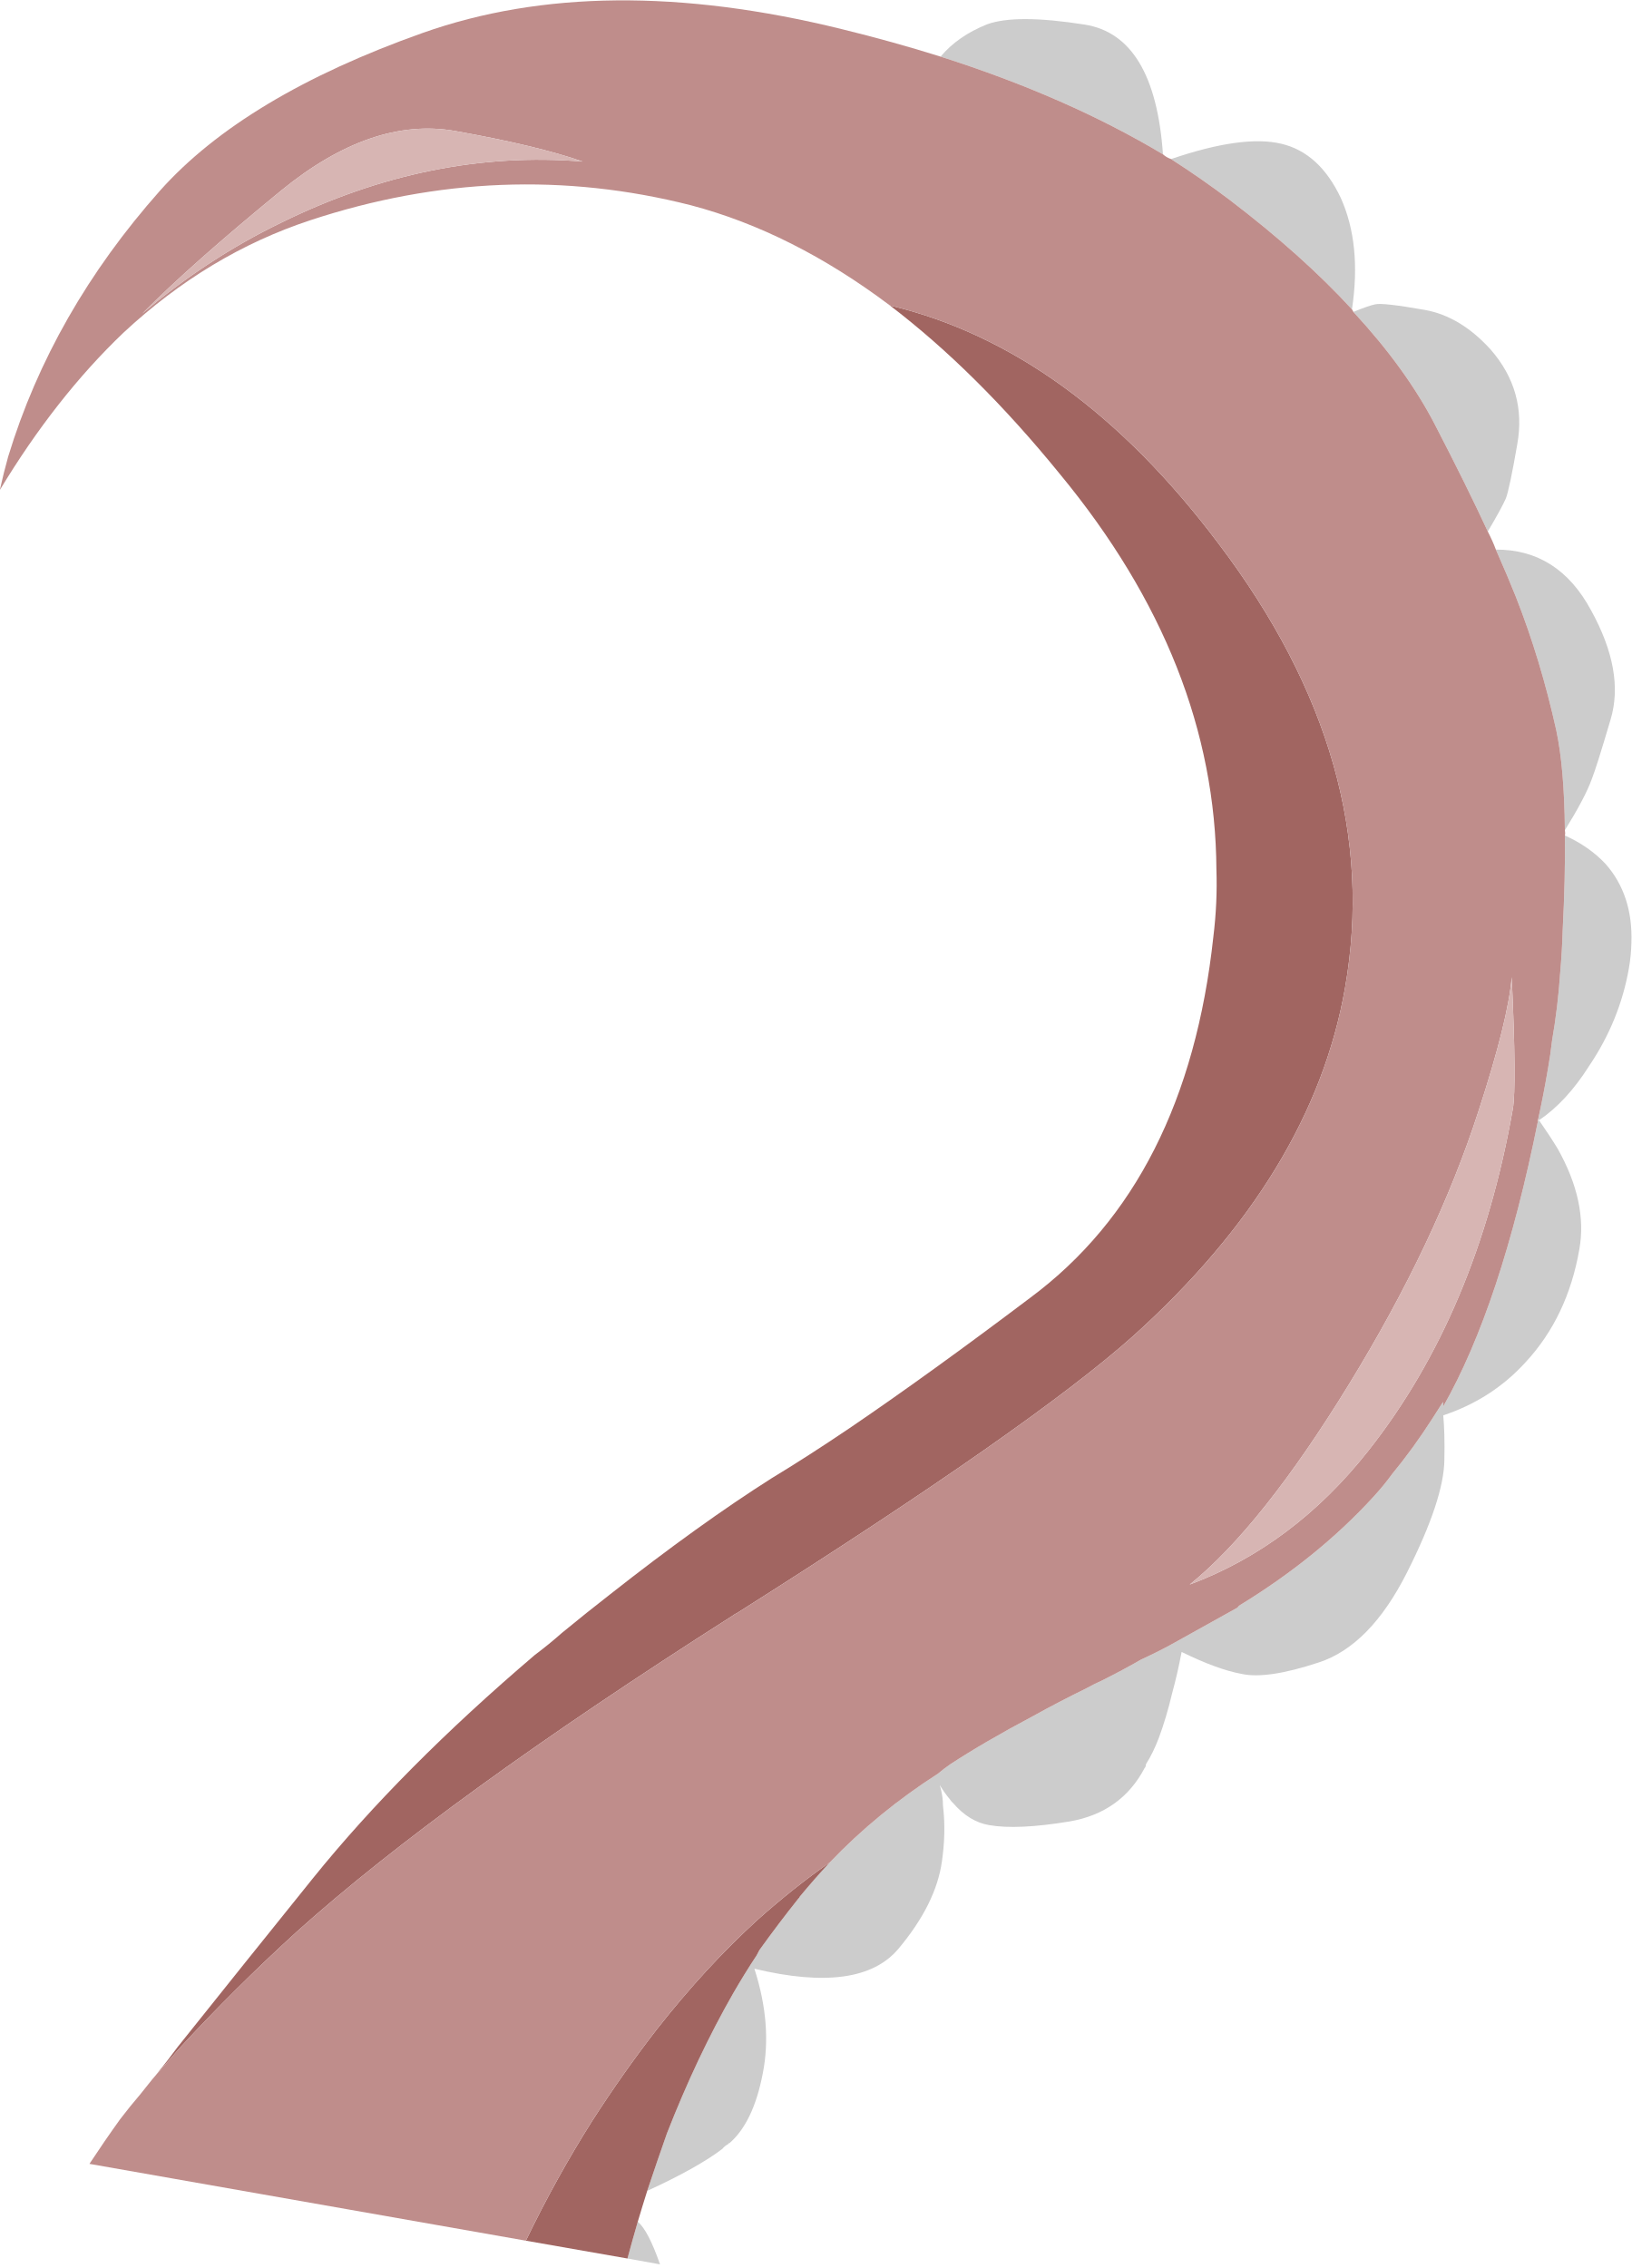
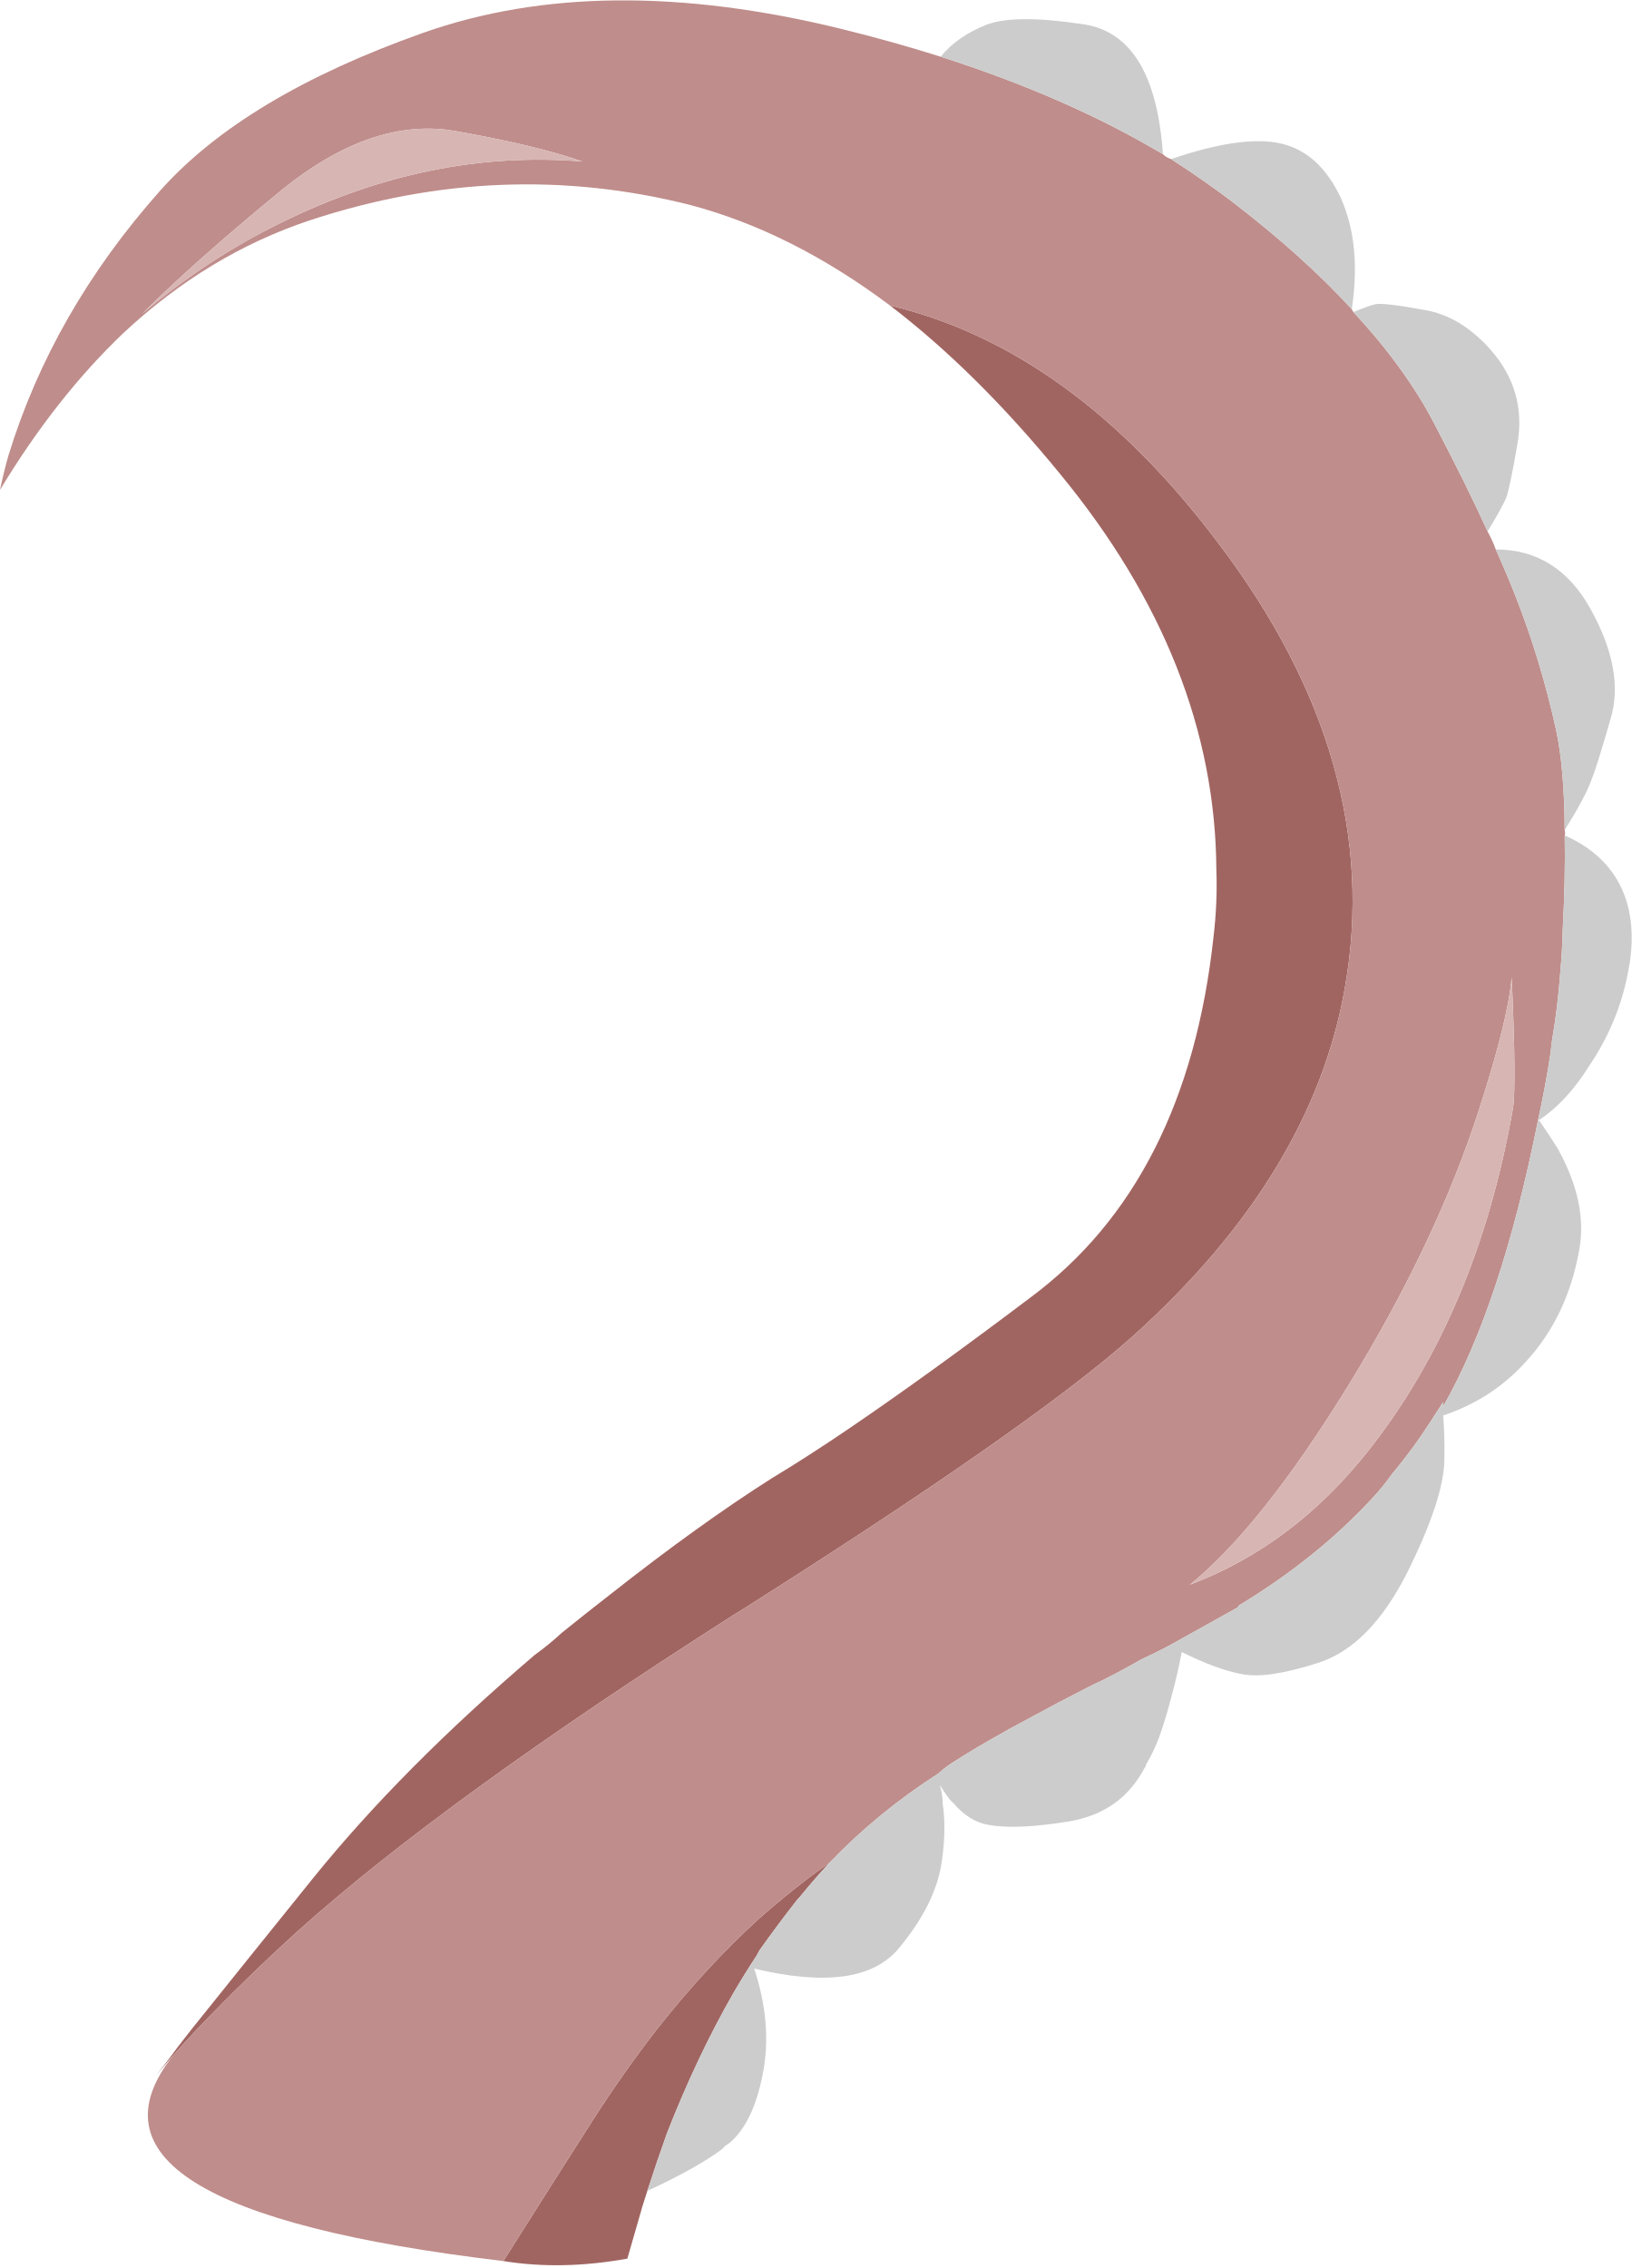
<svg xmlns="http://www.w3.org/2000/svg" xmlns:xlink="http://www.w3.org/1999/xlink" version="1.1" preserveAspectRatio="none" x="0px" y="0px" width="200px" height="278px" viewBox="0 0 200 278">
  <defs>
    <g id="Layer0_0_FILL">
-       <path fill="#CCCCCC" stroke="none" d=" M 387.5 711.2 L 393.35 712.25 Q 391.2 706.1 389.35 704.6 388.4 707.85 387.5 711.2 M 554.6 511.85 Q 553.2 509.55 551.25 506.75 L 551.05 506.95 Q 544.4 539.95 534.05 558.15 534.1 557.75 534 557.35 533 558.95 532.05 560.4 528.65 565.7 524.9 570.25 523.3 572.45 521.4 574.5 511.45 585.35 497.35 593.95 497.15 594.3 496.8 594.45 L 485.2 600.9 Q 482.65 602.3 479.8 603.6 476.5 605.5 472.7 607.4 471.35 608 470 608.75 464.9 611.25 460.4 613.75 451.55 618.45 445.45 622.45 444.3 623.25 443.3 624.1 432.45 631.05 423.85 640.05 421.1 643 418.45 646.2 418.4 646.4 418.2 646.55 414.65 651 411.2 655.8 410.9 656.4 410.7 656.75 408.55 660 406.5 663.55 400 674.9 394.6 688.7 392.85 693.65 391.05 699.05 400.1 694.9 404.55 691.5 405 690.95 405.6 690.65 405.65 690.45 405.8 690.5 410.1 686.8 411.8 678 413.55 669.2 410.3 659.15 429.3 663.7 436.15 655.6 442.95 647.5 444 639.8 444.7 634.85 444.25 630.55 444.15 629.85 444.15 629.05 444.05 627.65 443.6 626.15 444.4 627.5 445.4 628.7 445.7 629.15 446 629.4 448.9 632.75 452.45 633.35 457.5 634.25 466.9 632.7 476.2 631.1 480.4 623.1 480.6 622.95 480.65 622.4 481.95 620.35 482.95 617.7 484.3 614.1 485.35 609.65 486.3 606.2 487.05 602.25 493.45 605.4 497.85 606.2 502.4 607.2 511.65 604.15 520.9 601.15 527.55 587.95 534.2 574.75 534.25 567.7 534.35 563.05 534.05 559.75 542.8 556.85 548.85 550.2 556.4 542.05 558.5 529.9 560 521.45 554.6 511.85 M 547.1 412.75 Q 551.55 424.05 554.35 436.7 555.8 443.5 555.9 454.65 559.55 448.75 560.7 445.55 561.55 443.45 564.1 434.8 566.7 426.2 560.6 415.15 554.7 404.2 543.5 404.25 545.65 409.1 547.1 412.75 M 567.4 479.45 Q 567.8 477.15 567.85 474.9 568.15 466.3 563.2 460.7 560.3 457.6 555.9 455.6 556 463.1 555.5 472.7 555.4 476.35 555.05 480.3 554.65 486.35 553.6 492.4 553.3 495.05 552.85 497.55 552.05 502.25 551.1 506.55 L 551.25 506.75 Q 556.2 503.4 560.25 497 565.75 488.85 567.4 479.45 M 521.8 360.2 Q 520.75 360.4 517.9 361.55 527.3 371.7 532.5 381.7 538.25 392.8 542.05 401 544.45 396.95 545.3 395.05 545.95 393.35 547.35 385.3 549.05 375.75 542.55 368.3 537.15 362.35 530.75 361.2 523.1 359.85 521.8 360.2 M 515.65 341.1 Q 511.8 332.95 504.95 331.35 498.05 329.7 485.15 334.1 490.75 337.7 495.7 341.45 508.75 351.4 517.65 361.1 519.4 349.45 515.65 341.1 M 469.65 309.95 Q 457.3 308 452.1 309.9 446.85 312 443.75 315.7 466.5 322.95 483.7 333.25 482.2 311.95 469.65 309.95 Z" />
-       <path fill="#A16561" stroke="none" d=" M 406.5 663.55 Q 408.55 660 410.7 656.75 410.9 656.4 411.2 655.8 414.65 651 418.2 646.55 418.4 646.4 418.45 646.2 421.1 643 423.85 640.05 417.35 644.6 410.95 650.3 401.6 658.8 392.8 670 386.75 677.8 381.25 686.35 374.75 696.6 369.25 708 L 387.5 711.2 Q 388.4 707.85 389.35 704.6 390.15 701.9 391.05 699.05 392.85 693.65 394.6 688.7 400 674.9 406.5 663.55 M 434.65 360.4 Q 450.2 372.25 465.2 390.7 493.1 424.5 493.3 461.75 493.5 467.7 492.75 473.8 488 517.7 459.9 538.6 441.6 552.4 427.4 562.05 419.85 567.15 413.4 571.05 400.4 579.3 384.45 591.85 380.2 595.15 375.7 598.85 373.45 600.85 370.85 602.8 346.85 623.25 331 642.9 318.75 658.1 306.7 673.2 304.775 675.825 302.75 678.3 304.949 675.765 307.15 673.3 316.9 662.7 328.1 652.5 354.4 628.85 406.45 595.7 406.85 595.4 407.2 595.25 460.15 561.75 478.35 545.5 510.5 516.55 516.4 483 523.55 442.6 493.7 403.2 467.4 368.2 434.65 360.4 Z" />
-       <path fill="#BF8D8B" stroke="none" d=" M 330.5 345.1 Q 364.9 333.75 398.9 342.4 417.1 347.2 434.65 360.4 467.4 368.2 493.7 403.2 523.55 442.6 516.4 483 510.5 516.55 478.35 545.5 460.15 561.75 407.2 595.25 406.85 595.4 406.45 595.7 354.4 628.85 328.1 652.5 316.9 662.7 307.15 673.3 304.949 675.765 302.75 678.3 302.446 678.652 302.15 679 L 299.95 681.75 Q 298.15 683.85 296.35 686.2 293.55 690.1 290.85 694.2 L 369.25 708 Q 374.75 696.6 381.25 686.35 386.75 677.8 392.8 670 401.6 658.8 410.95 650.3 417.35 644.6 423.85 640.05 432.45 631.05 443.3 624.1 444.3 623.25 445.45 622.45 451.55 618.45 460.4 613.75 464.9 611.25 470 608.75 471.35 608 472.7 607.4 476.5 605.5 479.8 603.6 482.65 602.3 485.2 600.9 L 496.8 594.45 Q 497.15 594.3 497.35 593.95 511.45 585.35 521.4 574.5 523.3 572.45 524.9 570.25 528.65 565.7 532.05 560.4 533 558.95 534 557.35 534.1 557.75 534.05 558.15 544.4 539.95 551.05 506.95 551.1 506.7 551.1 506.55 552.05 502.25 552.85 497.55 553.3 495.05 553.6 492.4 554.65 486.35 555.05 480.3 555.4 476.35 555.5 472.7 556 463.1 555.9 455.6 556 455.2 555.9 454.65 555.8 443.5 554.35 436.7 551.55 424.05 547.1 412.75 545.65 409.1 543.5 404.25 542.95 402.75 542.05 401 538.25 392.8 532.5 381.7 527.3 371.7 517.9 361.55 517.8 361.3 517.65 361.1 508.75 351.4 495.7 341.45 490.75 337.7 485.15 334.1 484.3 333.8 483.7 333.25 466.5 322.95 443.75 315.7 435.15 313 425.95 310.75 382.7 300.1 350.7 311.45 318.7 322.8 303.55 339.75 284.15 361.6 276.25 387.55 275.45 390.4 274.75 393.55 284.8 376.9 296.95 365.3 312.15 351.15 330.5 345.1 M 325.3 339.75 Q 341.6 326.45 356.5 329.05 371.35 331.7 379.45 334.55 352.1 332.3 325.15 345.6 312.05 351.95 300.35 361.85 309.05 353.05 325.3 339.75 M 520.6 566.1 Q 507.15 583.15 488.5 590.15 501.45 579.7 517.1 554.2 532.8 528.6 540.4 505.05 545.7 488.8 546.35 481.05 547.25 500.6 546.55 504.7 540.1 541.4 520.6 566.1 Z" />
-       <path fill="#D7B5B3" stroke="none" d=" M 488.5 590.15 Q 507.15 583.15 520.6 566.1 540.1 541.4 546.55 504.7 547.25 500.6 546.35 481.05 545.7 488.8 540.4 505.05 532.8 528.6 517.1 554.2 501.45 579.7 488.5 590.15 M 356.5 329.05 Q 341.6 326.45 325.3 339.75 309.05 353.05 300.35 361.85 312.05 351.95 325.15 345.6 352.1 332.3 379.45 334.55 371.35 331.7 356.5 329.05 Z" />
+       <path fill="#A16561" stroke="none" d=" M 89.9 244.3 Q 91.3 241.9 92.75 239.7 92.9 239.45 93.1 239.05 95.45 235.75 97.85 232.7 98 232.6 98.05 232.5 99.85 230.3 101.7 228.3 97.3 231.4 92.9 235.3 86.55 241.1 80.55 248.7 76.4 254.05 72.65 259.9 68.2 266.85 61.7 277.15 68.864 278.307 76.9 276.85 77.55 274.55 78.2 272.35 78.7 270.5 79.35 268.55 80.55 264.85 81.75 261.5 85.45 252.05 89.9 244.3 M 109.1 37.45 Q 119.7 45.55 129.95 58.1 148.95 81.2 149.1 106.6 149.25 110.65 148.75 114.85 145.5 144.8 126.3 159.05 113.85 168.45 104.15 175.05 99 178.55 94.6 181.2 85.7 186.85 74.85 195.4 71.95 197.65 68.85 200.15 67.35 201.55 65.55 202.85 49.2 216.8 38.35 230.25 30.908 239.475 23.55 248.65 22.692 249.78 21.8 250.9 20.5 252.7 19.1 254.4 20.199 253.118 21.3 251.85 21.699 251.404 22.1 250.95 23.026 249.948 23.95 248.95 29.815 242.782 36.4 236.8 54.35 220.65 89.85 198 90.1 197.8 90.35 197.7 126.5 174.85 138.9 163.75 160.85 144 164.85 121.1 169.75 93.55 149.4 66.65 131.45 42.75 109.1 37.45 Z" />
+       <path fill="#BF8D8B" stroke="none" d=" M 165.9 38.25 Q 165.8 38.05 165.7 37.9 159.65 31.3 150.75 24.5 147.35 21.95 143.55 19.5 142.95 19.3 142.55 18.9 130.8 11.9 115.3 6.95 109.45 5.1 103.15 3.55 73.65 -3.7 51.8 4.05 29.95 11.8 19.65 23.35 6.4 38.25 1 55.95 0.45 57.9 0 60.05 6.85 48.7 15.15 40.8 25.5 31.15 38 27 61.5 19.25 84.7 25.15 97.1 28.45 109.1 37.45 131.45 42.75 149.4 66.65 169.75 93.55 164.85 121.1 160.85 144 138.9 163.75 126.5 174.85 90.35 197.7 90.1 197.8 89.85 198 54.35 220.65 36.4 236.8 29.815 242.782 23.95 248.95 23.026 249.948 22.1 250.95 21.699 251.404 21.3 251.85 6.36 270.564 61.7 277.15 68.2 266.85 72.65 259.9 76.4 254.05 80.55 248.7 86.55 241.1 92.9 235.3 97.3 231.4 101.7 228.3 107.6 222.15 115 217.4 115.65 216.8 116.45 216.25 120.6 213.55 126.65 210.35 129.75 208.65 133.2 206.9 134.15 206.4 135.05 206 137.65 204.7 139.9 203.4 141.85 202.5 143.6 201.55 L 151.5 197.15 Q 151.75 197.05 151.85 196.8 161.5 190.95 168.3 183.55 169.6 182.15 170.65 180.65 173.25 177.55 175.55 173.95 176.2 172.95 176.9 171.85 176.95 172.1 176.9 172.4 184 159.95 188.5 137.45 188.55 137.3 188.55 137.2 189.2 134.25 189.75 131.05 190.05 129.35 190.25 127.5 190.95 123.4 191.25 119.25 191.5 116.55 191.55 114.1 191.9 107.55 191.8 102.4 191.9 102.15 191.8 101.75 191.75 94.15 190.75 89.5 188.85 80.9 185.8 73.15 184.85 70.7 183.35 67.35 183 66.35 182.35 65.15 179.8 59.55 175.85 52 172.3 45.15 165.9 38.25 M 181.25 136.15 Q 184.85 125.05 185.3 119.8 185.9 133.1 185.45 135.9 181.05 160.95 167.75 177.8 158.55 189.45 145.85 194.25 154.65 187.1 165.35 169.7 176.05 152.25 181.25 136.15 M 55.75 16.05 Q 65.9 17.85 71.4 19.8 52.75 18.25 34.35 27.35 25.45 31.7 17.45 38.45 23.4 32.45 34.45 23.35 45.6 14.3 55.75 16.05 Z" />
+       <path fill="#D7B5B3" stroke="none" d=" M 71.4 19.8 Q 65.9 17.85 55.75 16.05 45.6 14.3 34.45 23.35 23.4 32.45 17.45 38.45 25.45 31.7 34.35 27.35 52.75 18.25 71.4 19.8 M 185.3 119.8 Q 184.85 125.05 181.25 136.15 176.05 152.25 165.35 169.7 154.65 187.1 145.85 194.25 158.55 189.45 167.75 177.8 181.05 160.95 185.45 135.9 185.9 133.1 185.3 119.8 Z" />
+       <path fill="#CCCCCC" stroke="none" d=" M 142.55 18.9 Q 141.55 4.4 132.95 3 124.55 1.7 121 3 117.4 4.4 115.3 6.95 130.8 11.9 142.55 18.9 M 188.65 137.3 L 188.5 137.45 Q 184 159.95 176.9 172.4 176.95 172.1 176.9 171.85 176.2 172.95 175.55 173.95 173.25 177.55 170.65 180.65 169.6 182.15 168.3 183.55 161.5 190.95 151.85 196.8 151.75 197.05 151.5 197.15 L 143.6 201.55 Q 141.85 202.5 139.9 203.4 137.65 204.7 135.05 206 134.15 206.4 133.2 206.9 129.75 208.65 126.65 210.35 120.6 213.55 116.45 216.25 115.65 216.8 115 217.4 107.6 222.15 101.7 228.3 99.85 230.3 98.05 232.5 98 232.6 97.85 232.7 95.45 235.75 93.1 239.05 92.9 239.45 92.75 239.7 91.3 241.9 89.9 244.3 85.45 252.05 81.75 261.5 80.55 264.85 79.35 268.55 85.5 265.7 88.55 263.4 88.85 263 89.25 262.8 89.3 262.7 89.4 262.7 92.35 260.2 93.5 254.2 94.7 248.15 92.45 241.3 105.45 244.4 110.1 238.9 114.75 233.35 115.45 228.1 115.95 224.75 115.65 221.8 115.55 221.3 115.55 220.8 115.5 219.8 115.2 218.8 115.75 219.7 116.4 220.55 116.65 220.85 116.85 221 118.8 223.3 121.25 223.7 124.7 224.3 131.1 223.25 137.45 222.15 140.3 216.7 140.45 216.6 140.5 216.25 141.35 214.85 142.05 213.05 142.95 210.55 143.7 207.55 144.35 205.2 144.85 202.5 149.2 204.65 152.2 205.2 155.3 205.85 161.65 203.8 167.95 201.75 172.5 192.75 177 183.7 177.05 178.9 177.1 175.75 176.9 173.5 182.9 171.5 187 166.95 192.15 161.4 193.6 153.1 194.6 147.35 190.95 140.8 190 139.25 188.65 137.3 M 199.65 118.7 Q 199.95 117.1 200 115.6 200.2 109.7 196.8 105.9 194.85 103.75 191.8 102.4 191.9 107.55 191.55 114.1 191.5 116.55 191.25 119.25 190.95 123.4 190.25 127.5 190.05 129.35 189.75 131.05 189.2 134.25 188.55 137.2 L 188.65 137.3 Q 192.05 135.05 194.8 130.65 198.55 125.1 199.65 118.7 M 183.35 67.35 Q 184.85 70.7 185.8 73.15 188.85 80.9 190.75 89.5 191.75 94.15 191.8 101.75 194.3 97.75 195.1 95.55 195.7 94.1 197.4 88.2 199.2 82.35 195.05 74.8 191 67.35 183.35 67.35 M 165.7 37.9 Q 166.9 29.95 164.35 24.25 161.75 18.7 157.05 17.6 152.35 16.5 143.55 19.5 147.35 21.95 150.75 24.5 159.65 31.3 165.7 37.9 M 168.55 37.3 Q 167.85 37.45 165.9 38.25 172.3 45.15 175.85 52 179.8 59.55 182.35 65.15 184 62.4 184.6 61.1 185.05 59.95 186 54.45 187.15 47.9 182.7 42.85 179.05 38.75 174.65 38 169.45 37.05 168.55 37.3 Z" />
    </g>
  </defs>
-   <g transform="matrix( 0.6823578, 0, 0, 0.6824188, -187.5,-208.5) ">
+   <g transform="matrix( 1, 0, 0, 1, 0,0) ">
    <use xlink:href="#Layer0_0_FILL" />
  </g>
</svg>
